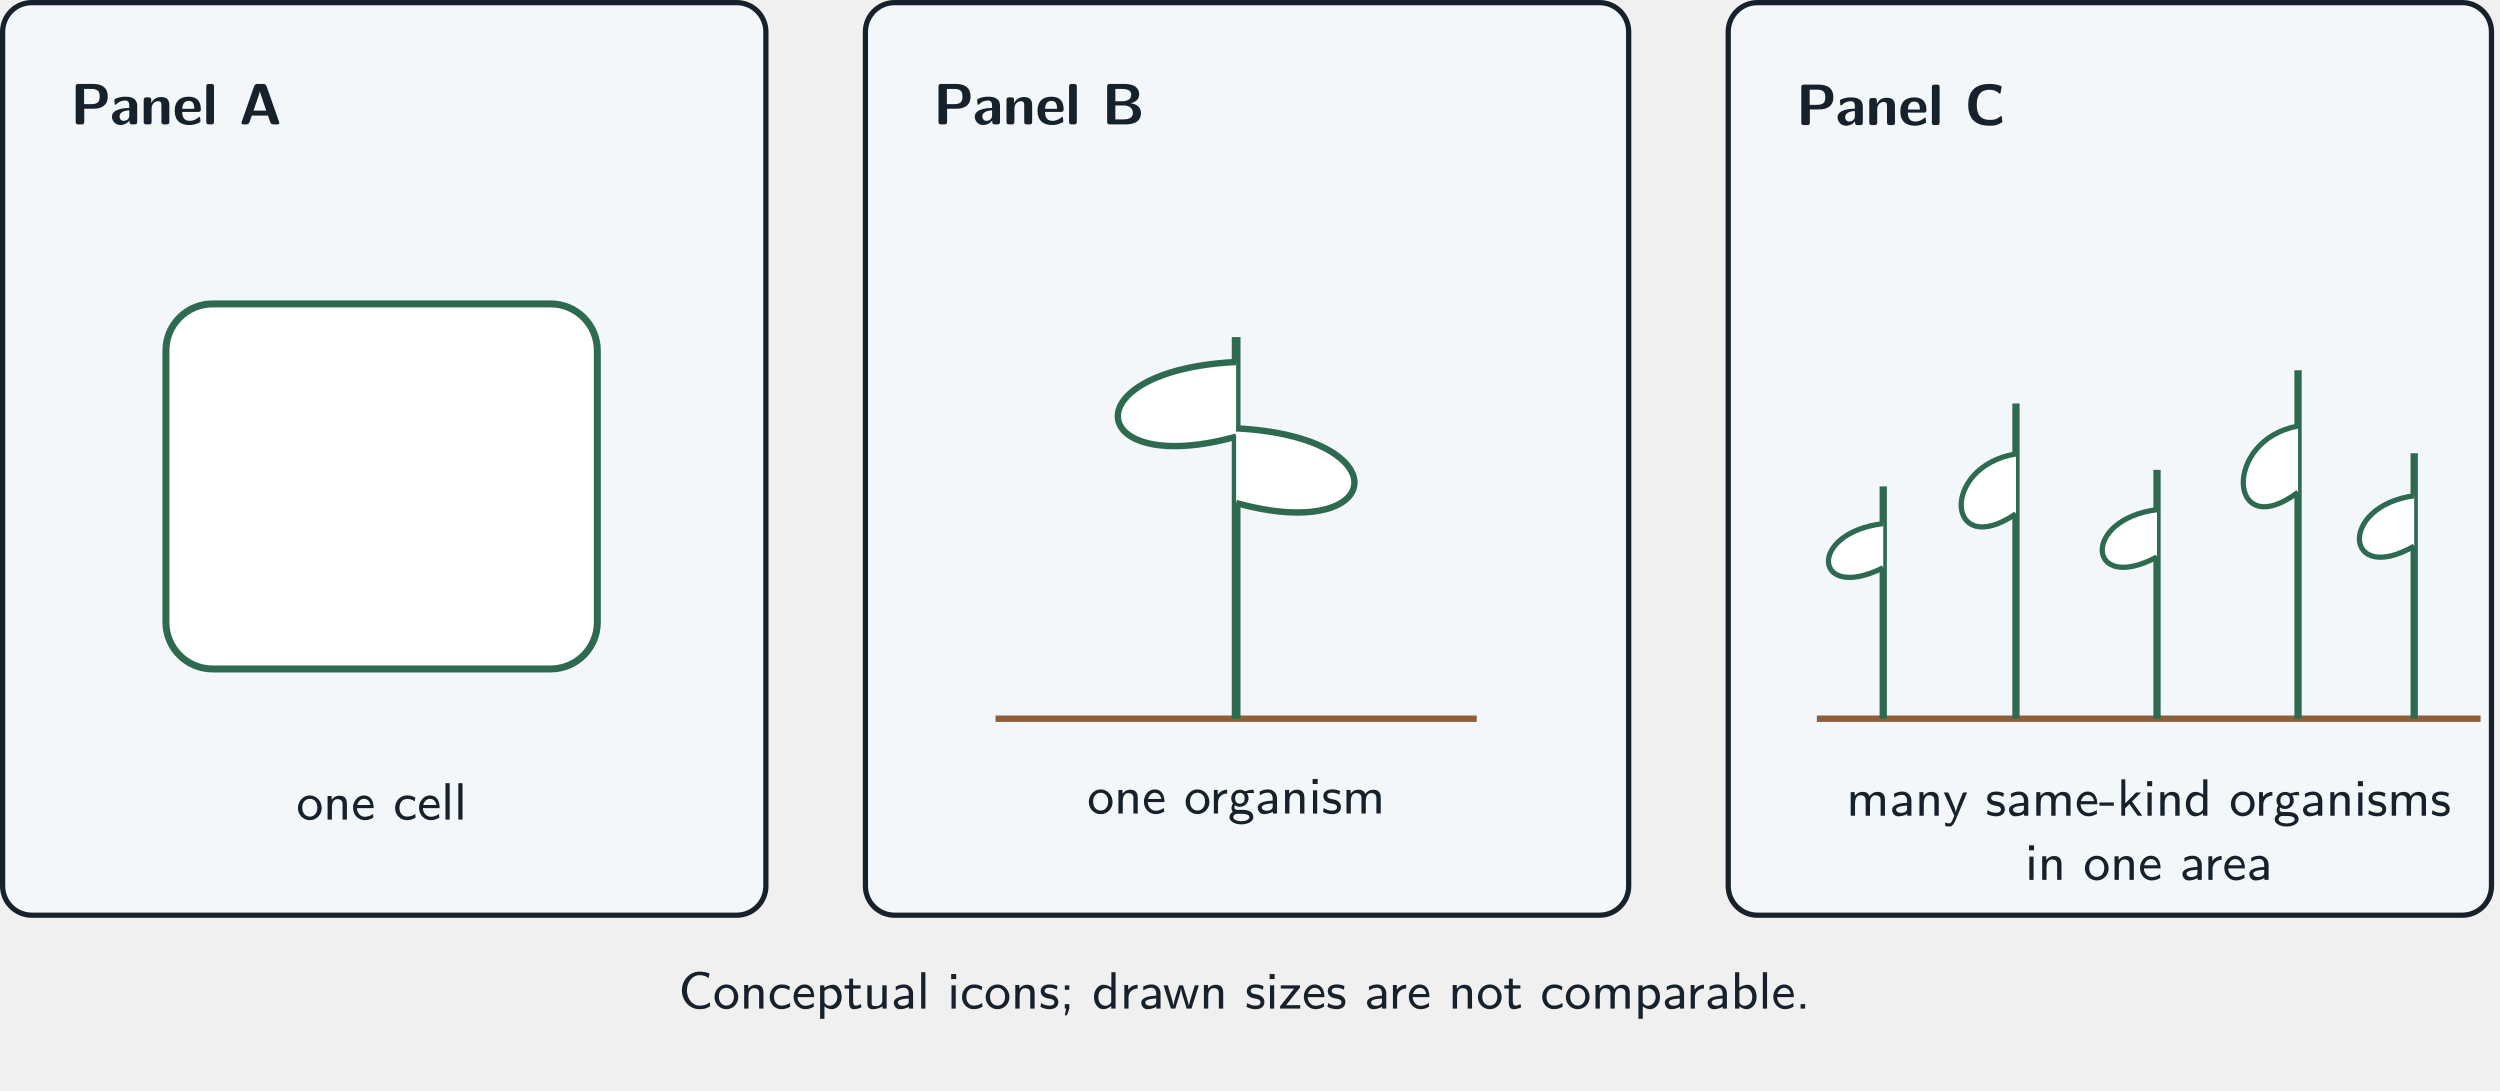
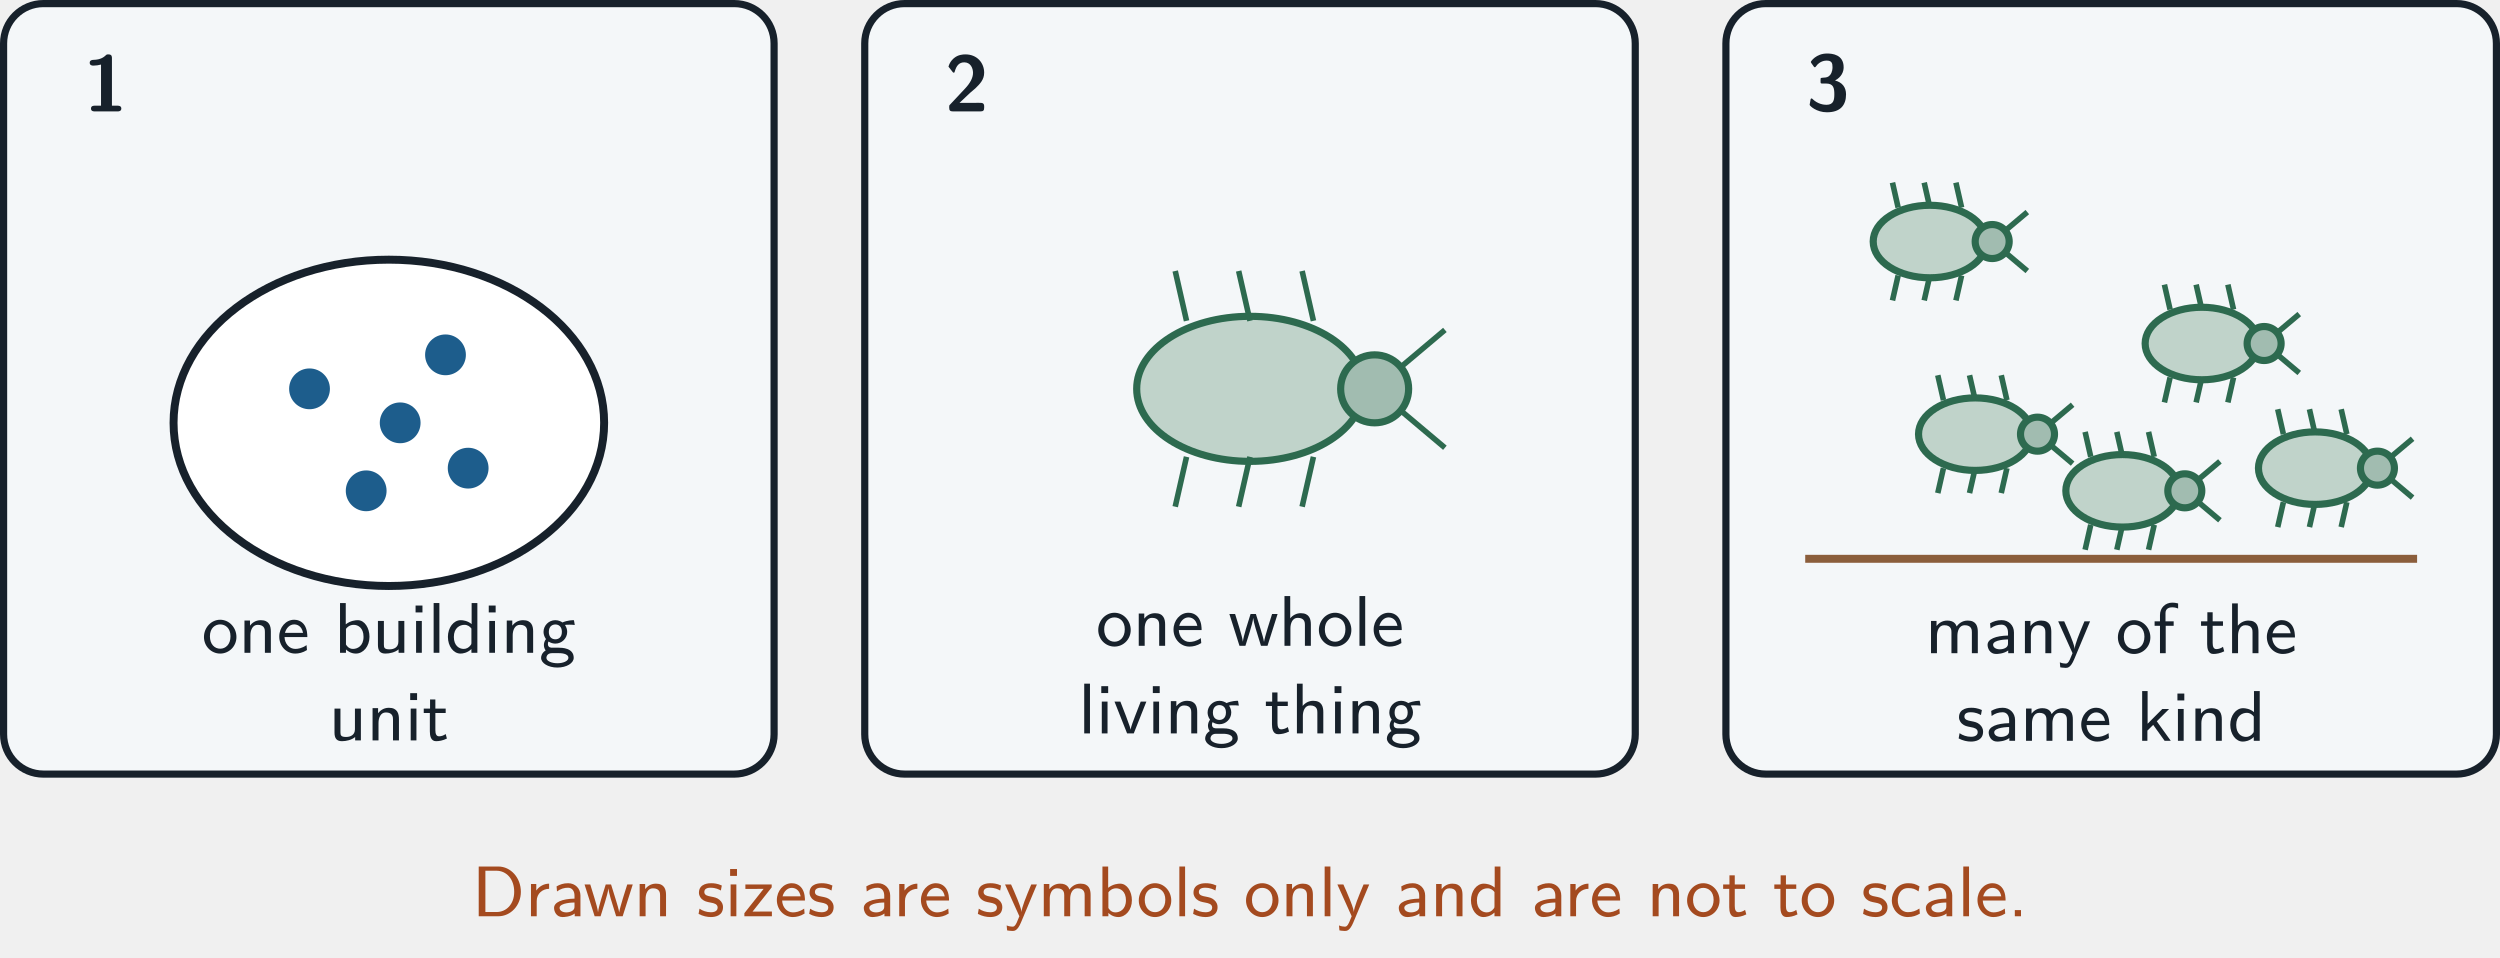
- <svg xmlns="http://www.w3.org/2000/svg" xmlns:xlink="http://www.w3.org/1999/xlink" role="img" aria-labelledby="title desc" version="1.1" width="427.1pt" height="186.285pt" viewBox="-66.022 -66.022 427.1 186.285">
+ <svg xmlns="http://www.w3.org/2000/svg" xmlns:xlink="http://www.w3.org/1999/xlink" role="img" aria-labelledby="title desc" version="1.1" width="312.708pt" height="119.768pt" viewBox="-68.015 -68.015 312.708 119.768">
  <defs>
    <path id="g0-105" d="M3.067-.233L2.914-.798C2.681-.619 2.367-.511 2.089-.511C1.739-.511 1.623-.825 1.623-1.291V-3.425H2.914V-3.981H1.623V-5.12H.959V-3.981H.17V-3.425H.933V-1.13C.933-.601 1.049 .099 1.704 .099C2.098 .099 2.564 .018 3.067-.233Z" />
    <path id="g0-109" d="M4.026 0V-3.981H3.282V-1.39C3.282-.672 2.717-.43 2.179-.43C1.533-.43 1.47-.637 1.47-1.022V-3.981H.726V-.977C.726-.215 1.031 .099 1.668 .099C2.188 .099 2.887-.054 3.309-.43V0H4.026Z" />
+     <path id="g0-112" d="M4.116-3.981H3.407C3.022-2.995 3.013-2.986 2.699-2.161C2.52-1.695 2.188-.825 2.143-.493H2.125C2.107-.646 2.08-.816 1.587-2.107L.861-3.981H.126L1.704 0H2.537L4.116-3.981Z" />
    <path id="g0-114" d="M6.16-3.981H5.469C5.263-3.335 4.528-1.04 4.465-.502H4.456C4.402-.879 4.214-1.488 4.062-1.991L3.443-3.981H2.78C2.493-3.102 1.856-1.094 1.82-.529H1.811C1.784-.861 1.551-1.677 1.381-2.233L.843-3.981H.126L1.39 0H2.134L2.672-1.731C2.86-2.367 3.075-3.084 3.102-3.47H3.111C3.129-3.3 3.21-2.95 3.228-2.86C3.327-2.466 3.327-2.448 3.398-2.215L4.08 0H4.896L6.16-3.981Z" />
    <path id="g0-118" d="M4.116-3.981H3.407C2.726-2.349 2.233-1.157 2.188-.529C2.161-.941 1.784-1.865 1.677-2.125C1.309-3.04 1.157-3.344 .879-3.981H.126L1.919 0L1.587 .798C1.354 1.3 1.184 1.3 1.058 1.3C.915 1.3 .601 1.264 .332 1.148L.386 1.766C.412 1.775 .744 1.838 1.049 1.838C1.291 1.838 1.677 1.838 2.125 .771L4.116-3.981Z" />
    <path id="g0-120" d="M3.703 0V-.592H2.358C2.251-.592 2.143-.583 2.035-.583H1.282L3.676-3.613V-3.981H.386V-3.416H1.65C1.757-3.416 1.865-3.425 1.973-3.425H2.663L.26-.386V0H3.703Z" />
    <path id="g0-28" d="M3.784 0V-2.591C3.784-3.479 3.129-4.133 2.242-4.133C1.659-4.133 1.228-3.981 .798-3.739L.852-3.102C1.3-3.434 1.739-3.569 2.233-3.569C2.735-3.569 3.04-3.165 3.04-2.582V-2.206C1.497-2.17 .484-1.766 .484-1.04C.484-.619 .762 .099 1.542 .099C1.722 .099 2.502 .081 3.067-.341V0H3.784ZM3.04-1.255C3.04-1.067 3.04-.843 2.717-.655C2.493-.52 2.197-.484 2.017-.484C1.56-.484 1.175-.699 1.175-1.058C1.175-1.695 2.923-1.722 3.04-1.722V-1.255Z" />
    <path id="g0-35" d="M4.429-2C4.429-3.084 3.838-4.08 2.959-4.08C2.717-4.08 2.071-4.035 1.462-3.56V-6.223H.744V0H1.488V-.421C1.605-.296 2.062 .099 2.726 .099C3.658 .099 4.429-.807 4.429-2ZM3.685-2C3.685-.843 2.914-.484 2.367-.484C1.793-.484 1.533-.959 1.488-1.04V-2.995C1.623-3.183 1.946-3.497 2.457-3.497C2.995-3.497 3.685-3.12 3.685-2Z" />
-     <path id="g0-42" d="M5.407-.403L5.353-1.067C5.084-.888 4.815-.717 4.51-.619C4.205-.529 3.891-.511 3.569-.511C2.986-.511 2.448-.816 2.071-1.273C1.65-1.793 1.453-2.448 1.453-3.111C1.453-3.784 1.65-4.438 2.071-4.949C2.448-5.407 2.986-5.712 3.569-5.712C3.856-5.712 4.133-5.685 4.402-5.604C4.68-5.523 4.932-5.38 5.165-5.218L5.308-6.007C5.03-6.115 4.743-6.205 4.447-6.25C4.16-6.303 3.865-6.321 3.569-6.321C2.771-6.321 2.008-5.972 1.462-5.38C.897-4.77 .592-3.954 .592-3.111C.592-2.277 .897-1.462 1.462-.843C2.008-.251 2.771 .099 3.569 .099C3.891 .099 4.214 .081 4.528 0S5.129-.242 5.407-.403Z" />
    <path id="g0-43" d="M3.829-.332L3.775-.968C3.344-.672 2.869-.511 2.331-.511C1.569-.511 1.067-1.148 1.067-2C1.067-2.69 1.408-3.524 2.367-3.524C2.932-3.524 3.219-3.416 3.667-3.111L3.784-3.739C3.282-4.026 3.004-4.133 2.358-4.133C1.085-4.133 .323-3.058 .323-1.991C.323-.879 1.157 .099 2.322 .099C2.95 .099 3.425-.09 3.829-.332Z" />
+     <path id="g0-46" d="M6.142-3.058C6.142-4.815 4.878-6.223 3.318-6.223H.87V0H3.318C4.878 0 6.142-1.363 6.142-3.058ZM5.308-3.058C5.308-1.488 4.313-.529 3.093-.529H1.704V-5.694H3.084C4.322-5.694 5.308-4.68 5.308-3.058Z" />
    <path id="g0-47" d="M4.008 0V-6.223H3.291V-3.587C2.789-4.008 2.215-4.08 1.928-4.08C1.022-4.08 .323-3.138 .323-1.991C.323-.834 1.013 .099 1.892 .099C2.161 .099 2.726 .036 3.264-.466V0H4.008ZM3.264-1.264C3.264-1.094 3.264-1.076 3.165-.95C2.923-.628 2.618-.484 2.295-.484C1.713-.484 1.067-.906 1.067-1.982C1.067-3.129 1.829-3.497 2.394-3.497C2.806-3.497 3.093-3.264 3.264-3.031V-1.264Z" />
    <path id="g0-50" d="M3.829-1.964C3.829-2.242 3.82-2.923 3.47-3.461C3.093-4.026 2.52-4.133 2.179-4.133C1.139-4.133 .314-3.174 .314-2.026C.314-.843 1.193 .099 2.313 .099C2.744 .099 3.264-.009 3.784-.341L3.73-.959C3.165-.556 2.636-.484 2.322-.484C1.578-.484 1.004-1.139 .977-1.964H3.829ZM3.291-2.493H1.031C1.175-3.067 1.614-3.551 2.179-3.551C2.511-3.551 3.12-3.398 3.291-2.493Z" />
+     <path id="g0-55" d="M3.192-5.586V-6.223C3.084-6.25 2.798-6.321 2.457-6.321C1.587-6.321 .924-5.667 .924-4.77V-3.981H.251V-3.425H.924V0H1.641V-3.425H2.636V-3.981H1.614V-5.021C1.614-5.667 2.197-5.738 2.448-5.738C2.529-5.738 2.824-5.738 3.192-5.586Z" />
    <path id="g0-59" d="M4.474-3.479L4.367-4.08C4.196-4.08 3.596-4.08 2.932-3.793C2.798-3.891 2.466-4.08 2.044-4.08C1.219-4.08 .565-3.407 .565-2.618C.565-2.394 .619-2.062 .87-1.713C.699-1.488 .61-1.219 .61-.968S.699-.466 .834-.296C.368 0 .26 .386 .26 .637C.26 1.291 1.139 1.847 2.295 1.847S4.34 1.3 4.34 .628C4.34-.619 2.851-.637 2.457-.637H1.632C1.515-.637 1.112-.637 1.112-1.103C1.112-1.282 1.148-1.336 1.193-1.408C1.435-1.246 1.739-1.148 2.044-1.148C2.869-1.148 3.524-1.82 3.524-2.609C3.524-2.914 3.434-3.165 3.291-3.407C3.255-3.452 3.255-3.47 3.255-3.47C3.255-3.515 3.694-3.515 3.811-3.515C3.882-3.515 4.214-3.515 4.474-3.479ZM2.86-2.618C2.86-1.892 2.403-1.686 2.044-1.686C1.632-1.686 1.228-1.946 1.228-2.609C1.228-3.335 1.686-3.542 2.044-3.542C2.457-3.542 2.86-3.282 2.86-2.618ZM3.676 .637C3.676 1.031 3.022 1.309 2.304 1.309C1.605 1.309 .924 1.049 .924 .628C.924 .628 .924 .045 1.614 .045H2.457C2.645 .045 3.676 .045 3.676 .637Z" />
-     <path id="g0-64" d="M2.555-1.713V-2.268H.099V-1.713H2.555Z" />
+     <path id="g0-63" d="M4.026 0V-2.663C4.026-3.327 3.847-4.08 2.762-4.08C2.251-4.08 1.766-3.838 1.444-3.434V-6.223H.726V0H1.47V-2.188C1.47-2.78 1.704-3.497 2.385-3.497C3.282-3.497 3.282-2.86 3.282-2.6V0H4.026Z" />
    <path id="g0-66" d="M1.453 0V-3.981H.735V0H1.453ZM1.533-5.048V-5.909H.672V-5.048H1.533Z" />
    <path id="g0-70" d="M4.34 0L2.591-2.439L4.133-3.981H3.282L1.444-2.134V-6.223H.762V0H1.417V-1.273L2.143-1.991L3.569 0H4.34Z" />
    <path id="g0-72" d="M1.453 0V-6.223H.735V0H1.453Z" />
    <path id="g0-75" d="M6.581 0V-2.663C6.581-3.327 6.402-4.08 5.317-4.08C4.564-4.08 4.142-3.622 3.927-3.344C3.865-3.524 3.676-4.08 2.762-4.08C2.053-4.08 1.623-3.667 1.417-3.398V-4.035H.726V0H1.47V-2.188C1.47-2.78 1.704-3.497 2.385-3.497C3.282-3.497 3.282-2.86 3.282-2.6V0H4.026V-2.188C4.026-2.78 4.259-3.497 4.94-3.497C5.837-3.497 5.837-2.86 5.837-2.6V0H6.581Z" />
    <path id="g0-77" d="M4.026 0V-2.663C4.026-3.327 3.847-4.08 2.762-4.08C2.053-4.08 1.623-3.667 1.417-3.398V-4.035H.726V0H1.47V-2.188C1.47-2.78 1.704-3.497 2.385-3.497C3.282-3.497 3.282-2.86 3.282-2.6V0H4.026Z" />
    <path id="g0-81" d="M4.331-1.973C4.331-3.147 3.434-4.133 2.295-4.133C1.184-4.133 .269-3.165 .269-1.973C.269-.789 1.21 .099 2.295 .099C3.407 .099 4.331-.807 4.331-1.973ZM3.587-2.062C3.587-1.022 2.959-.511 2.304-.511C1.614-.511 1.013-1.049 1.013-2.062C1.013-3.111 1.686-3.551 2.295-3.551C2.941-3.551 3.587-3.093 3.587-2.062Z" />
-     <path id="g0-84" d="M4.429-2C4.429-3.075 3.865-4.08 2.995-4.08C2.744-4.08 2.08-4.035 1.462-3.551V-3.981H.744V1.739H1.488V-.412C1.82-.099 2.268 .099 2.735 .099C3.64 .099 4.429-.789 4.429-2ZM3.685-1.991C3.685-1.13 3.058-.484 2.358-.484C2.071-.484 1.748-.601 1.488-1.04V-2.977C1.605-3.138 1.937-3.47 2.448-3.47C3.12-3.47 3.685-2.833 3.685-1.991Z" />
    <path id="g0-88" d="M1.659 0V-.771H.888V0H1.659Z" />
    <path id="g0-96" d="M3.013-3.434V-4.08C2.367-4.071 1.775-3.748 1.408-3.219V-4.035H.744V0H1.462V-1.91C1.462-2.851 2.197-3.425 3.013-3.434Z" />
    <path id="g0-98" d="M3.318-1.157C3.318-1.47 3.192-1.784 2.878-2.053C2.573-2.313 2.304-2.367 1.748-2.475C1.426-2.537 .977-2.618 .977-3.04C.977-3.569 1.614-3.569 1.748-3.569C2.403-3.569 2.789-3.362 3.049-3.219L3.165-3.847C2.609-4.098 2.197-4.133 1.829-4.133C1.623-4.133 .305-4.133 .305-2.95C.305-2.52 .565-2.251 .664-2.152C1.004-1.856 1.237-1.811 1.847-1.695C2.134-1.641 2.645-1.542 2.645-1.085C2.645-.502 1.919-.502 1.802-.502C1.273-.502 .762-.681 .377-.95L.26-.296C.798-.009 1.345 .099 1.802 .099C2.385 .099 3.318-.09 3.318-1.157Z" />
-     <path id="g0-99" d="M1.659-3.21V-3.981H.888V-3.21H1.659ZM1.659-.009V-.771H.888V0H1.121L.879 1.139H1.264L1.659-.009Z" />
-     <path id="g1-27" d="M6.874-.269C6.874-.319 6.874-.339 6.824-.468L4.722-6.486C4.573-6.914 4.284-6.914 4.085-6.914H3.208C3.009-6.914 2.72-6.914 2.57-6.486L.468-.468C.418-.339 .418-.319 .418-.269C.418 0 .667 0 .807 0H1.166C1.345 0 1.654 0 1.793-.399L2.182-1.504H4.941L5.28-.548C5.4-.199 5.469 0 5.948 0H6.486C6.625 0 6.874 0 6.874-.269ZM4.643-2.361H2.481L3.198-4.473C3.347-4.912 3.477-5.29 3.557-5.649H3.567C3.616-5.41 3.616-5.39 3.696-5.161L4.643-2.361Z" />
-     <path id="g1-28" d="M4.722-.478V-3.148C4.722-4.722 3.208-4.732 2.71-4.732C2.242-4.732 1.743-4.692 1.076-4.413C.867-4.324 .817-4.294 .817-4.184C.817-4.115 .877-3.537 .887-3.457C.897-3.397 .946-3.347 1.016-3.347C1.066-3.347 1.096-3.377 1.126-3.407C1.554-3.856 2.052-4.075 2.67-4.075C3.208-4.075 3.367-3.746 3.367-3.158V-2.809C3.019-2.809 .408-2.79 .408-1.325C.408-.628 .966 .11 1.843 .11C2.182 .11 2.929 .01 3.397-.677V-.478C3.397-.159 3.467 0 3.875 0H4.244C4.623 0 4.722-.13 4.722-.478ZM3.367-1.534C3.367-.608 2.421-.608 2.391-.608C1.973-.608 1.704-.966 1.704-1.345C1.704-2.321 3.088-2.391 3.367-2.401V-1.534Z" />
-     <path id="g1-34" d="M6.685-1.933C6.685-3.337 5.3-3.557 4.932-3.616C5.848-3.826 6.376-4.344 6.376-5.121C6.376-6.914 4.254-6.914 3.836-6.914H1.385C1.026-6.914 .907-6.804 .907-6.436V-.478C.907-.12 1.016 0 1.385 0H4.115C4.852 0 6.685-.13 6.685-1.933ZM5.021-5.091C5.021-3.955 3.716-3.955 3.467-3.955H2.311V-6.057H3.477C3.866-6.057 5.021-6.027 5.021-5.091ZM5.3-1.953C5.3-.927 4.234-.857 3.756-.857H2.311V-3.238H3.567C3.915-3.238 5.3-3.238 5.3-1.953Z" />
-     <path id="g1-42" d="M6.436-.578L6.356-1.435C6.356-1.494 6.296-1.544 6.237-1.544C6.207-1.544 6.187-1.534 6.157-1.524C5.888-1.315 5.599-1.116 5.27-1.006S4.593-.887 4.254-.887C3.636-.887 3.019-1.056 2.62-1.514C2.172-2.042 2.072-2.76 2.072-3.457S2.172-4.872 2.62-5.4C3.019-5.868 3.636-6.037 4.254-6.037C4.553-6.037 4.862-5.998 5.151-5.888S5.689-5.609 5.918-5.4C5.938-5.38 5.968-5.37 5.998-5.37C6.067-5.37 6.117-5.42 6.127-5.469L6.316-6.535C6.316-6.615 6.276-6.655 6.237-6.675C5.918-6.795 5.589-6.894 5.26-6.954C4.922-7.014 4.583-7.034 4.254-7.034C3.258-7.034 2.232-6.824 1.524-6.137C.827-5.45 .608-4.443 .608-3.457C.608-2.481 .827-1.474 1.524-.787C2.232-.09 3.258 .11 4.254 .11C4.623 .11 5.001 .1 5.36 0S6.047-.269 6.376-.458C6.406-.478 6.436-.518 6.436-.578Z" />
-     <path id="g1-50" d="M4.772-2.59C4.772-3.875 4.174-4.732 2.69-4.732C1.096-4.732 .309-3.836 .309-2.321C.309-.687 1.255 .11 2.819 .11C3.198 .11 3.766 .06 4.423-.269C4.643-.379 4.712-.408 4.712-.528C4.712-.598 4.682-.887 4.672-.966C4.633-1.275 4.623-1.285 4.533-1.285C4.493-1.285 4.473-1.285 4.364-1.186C3.776-.677 3.178-.608 2.859-.608C1.733-.608 1.614-1.494 1.584-2.132H4.294C4.523-2.132 4.772-2.142 4.772-2.59ZM3.666-2.66H1.594C1.624-3.268 1.823-4.015 2.69-4.015C3.487-4.015 3.636-3.437 3.666-2.66Z" />
-     <path id="g1-72" d="M1.933-.478V-6.436C1.933-6.755 1.863-6.914 1.455-6.914H1.086C.727-6.914 .608-6.804 .608-6.436V-.478C.608-.12 .717 0 1.086 0H1.455C1.833 0 1.933-.13 1.933-.478Z" />
-     <path id="g1-77" d="M4.981-.478V-3.238C4.981-4.264 4.543-4.672 3.527-4.672C2.481-4.672 2.032-3.915 1.903-3.646H1.893V-4.144C1.893-4.463 1.823-4.623 1.415-4.623H1.076C.717-4.623 .598-4.513 .598-4.144V-.478C.598-.12 .707 0 1.076 0H1.474C1.853 0 1.953-.13 1.953-.478V-2.68C1.953-3.547 2.531-3.955 3.049-3.955C3.527-3.955 3.626-3.726 3.626-3.218V-.478C3.626-.159 3.696 0 4.105 0H4.503C4.882 0 4.981-.13 4.981-.478Z" />
-     <path id="g1-83" d="M6.386-4.762C6.386-6.267 5.41-6.914 3.875-6.914H1.385C1.026-6.914 .907-6.804 .907-6.436V-.478C.907-.12 1.016 0 1.385 0H1.893C2.271 0 2.371-.13 2.371-.478V-2.67H3.885C5.45-2.67 6.386-3.328 6.386-4.762ZM5.001-4.762C5.001-4.095 4.892-3.457 3.557-3.457H2.341V-6.057H3.567C4.872-6.057 5.001-5.46 5.001-4.762Z" />
+     <path id="g1-106" d="M5.011-2.022C5.011-2.919 4.533-3.527 3.636-3.756C4.443-4.194 4.712-4.842 4.712-5.41C4.712-7.004 3.288-7.133 2.64-7.133C1.275-7.133 .608-6.157 .608-6.077C.608-6.017 .677-5.928 .677-5.928L.956-5.529C1.036-5.41 1.106-5.41 1.106-5.41C1.176-5.41 1.196-5.45 1.245-5.519C1.753-6.247 2.461-6.247 2.59-6.247C3.228-6.247 3.318-5.918 3.318-5.43C3.318-5.29 3.318-4.812 3.009-4.433C2.77-4.154 2.521-4.134 2.222-4.115C2.112-4.105 1.923-4.095 1.893-4.075C1.823-4.045 1.823-3.985 1.823-3.826V-3.646C1.823-3.387 1.833-3.377 2.092-3.377H2.531C3.437-3.377 3.547-2.809 3.547-2.042C3.547-1.375 3.477-.717 2.57-.717C2.252-.717 1.514-.787 .847-1.415C.757-1.504 .747-1.514 .707-1.514C.608-1.514 .588-1.425 .578-1.405C.578-1.405 .458-.767 .458-.717C.458-.588 1.315 .219 2.62 .219C4.334 .219 5.011-.697 5.011-2.022Z" />
+     <path id="g1-107" d="M4.922-.478V-.598C4.922-.757 4.922-.946 4.712-1.036C4.643-1.076 4.324-1.076 4.125-1.076L3.447-1.066H1.833L3.148-2.311C3.298-2.441 3.676-2.75 3.826-2.889C4.374-3.427 4.922-3.955 4.922-4.842C4.922-6.057 4.045-7.133 2.58-7.133C2.232-7.133 1.664-7.083 1.186-6.695C1.096-6.625 .638-6.267 .458-5.599L.956-4.961C1.016-4.882 1.046-4.842 1.116-4.842C1.205-4.842 1.225-4.912 1.255-5.031C1.455-5.719 1.793-6.137 2.431-6.137C3.208-6.137 3.527-5.43 3.527-4.822C3.527-4.184 3.148-3.517 2.55-2.879L.648-.847C.548-.747 .548-.727 .548-.558V-.478C.548-.12 .658 0 1.026 0H4.443C4.822 0 4.922-.13 4.922-.478Z" />
+     <path id="g1-82" d="M4.712-.359C4.712-.717 4.344-.717 4.234-.717H3.537V-6.655C3.537-6.844 3.537-7.133 3.098-7.133C2.899-7.133 2.859-7.113 2.74-6.994C2.56-6.834 2.182-6.466 1.196-6.446C1.016-6.446 .757-6.376 .757-6.087C.757-5.729 1.106-5.729 1.235-5.729C1.534-5.729 1.883-5.778 2.172-5.858V-.717H1.395C1.265-.717 .917-.717 .917-.359S1.265 0 1.395 0H4.234C4.344 0 4.712 0 4.712-.359Z" />
  </defs>
  <g id="page1">
-     <g stroke-miterlimit="10" transform="matrix(.996264 0 0 -.996264 -66.02242 109.2047)" fill="#000" stroke="#000" stroke-width="0.4">
+     <g stroke-miterlimit="10" transform="matrix(.996264 0 0 -.996264 -67.56663 28.8111)" fill="#000" stroke="#000" stroke-width="0.4">
      <g stroke="#17212b" stroke-width="0.9" fill="#f4f7f9">
-         <path d="M126.333 175.434H5.45C2.689 175.434 .45 173.196 .45 170.434V23.944C.45 21.183 2.689 18.944 5.45 18.944H126.333C129.094 18.944 131.333 21.183 131.333 23.944V170.434C131.333 173.196 129.094 175.434 126.333 175.434ZM.45 18.944" />
-       </g>
-       <g transform="matrix(1.00375 0 0 -1.00375 78.33888 264.1672)" stroke="none" fill="#17212b">
-         <use x="-66.022" y="109.205" xlink:href="#g1-83" />
-         <use x="-59.328" y="109.205" xlink:href="#g1-28" />
-         <use x="-54.097" y="109.205" xlink:href="#g1-77" />
-         <use x="-48.508" y="109.205" xlink:href="#g1-50" />
-         <use x="-43.417" y="109.205" xlink:href="#g1-72" />
-         <use x="-37.21" y="109.205" xlink:href="#g1-27" />
+         <path d="M0 5V91.739C0 94.501 2.239 96.739 5 96.739H91.739C94.501 96.739 96.739 94.501 96.739 91.739V5C96.739 2.239 94.501 0 91.739 0H5C2.239 0 0 2.239 0 5ZM96.739 96.739" />
+       </g>
+       <g transform="matrix(1.00375 0 0 -1.00375 77.87364 112.1201)" stroke="none" fill="#17212b">
+         <use x="-67.567" y="28.811" xlink:href="#g1-82" />
+       </g>
+       <g fill="#fff" stroke="#17212b" stroke-width="1.0">
+         <path d="M75.4 44.102C75.4 55.416 63.298 64.588 48.37 64.588S21.34 55.416 21.34 44.102C21.34 32.788 33.441 23.616 48.37 23.616S75.4 32.788 75.4 44.102ZM48.37 44.102" />
+       </g>
+       <g fill="#1d5d8c" stroke="#1d5d8c">
+         <path d="M40.972 48.37C40.972 49.784 39.826 50.93 38.411 50.93C36.997 50.93 35.851 49.784 35.851 48.37C35.851 46.955 36.997 45.809 38.411 45.809C39.826 45.809 40.972 46.955 40.972 48.37ZM38.411 48.37" stroke="none" />
+       </g>
+       <g fill="#1d5d8c" stroke="#1d5d8c">
+         <path d="M58.043 52.638C58.043 54.052 56.897 55.198 55.483 55.198C54.069 55.198 52.922 54.052 52.922 52.638C52.922 51.224 54.069 50.077 55.483 50.077C56.897 50.077 58.043 51.224 58.043 52.638ZM55.483 52.638" stroke="none" />
+       </g>
+       <g fill="#1d5d8c" stroke="#1d5d8c">
+         <path d="M48.085 35.566C48.085 36.98 46.939 38.127 45.525 38.127C44.11 38.127 42.964 36.98 42.964 35.566C42.964 34.152 44.11 33.005 45.525 33.005C46.939 33.005 48.085 34.152 48.085 35.566ZM45.525 35.566" stroke="none" />
+       </g>
+       <g fill="#1d5d8c" stroke="#1d5d8c">
+         <path d="M60.889 38.411C60.889 39.826 59.742 40.972 58.328 40.972C56.914 40.972 55.768 39.826 55.768 38.411C55.768 36.997 56.914 35.851 58.328 35.851C59.742 35.851 60.889 36.997 60.889 38.411ZM58.328 38.411" stroke="none" />
+       </g>
+       <g fill="#1d5d8c" stroke="#1d5d8c">
+         <path d="M52.353 44.102C52.353 45.516 51.207 46.662 49.792 46.662C48.378 46.662 47.232 45.516 47.232 44.102C47.232 42.688 48.378 41.541 49.792 41.541C51.207 41.541 52.353 42.688 52.353 44.102ZM49.792 44.102" stroke="none" />
+       </g>
+       <g transform="matrix(1.00375 0 0 -1.00375 92.70854 33.14927)" stroke="none" fill="#17212b">
+         <use x="-67.567" y="17.852" xlink:href="#g0-81" />
+         <use x="-62.958" y="17.852" xlink:href="#g0-77" />
+         <use x="-58.197" y="17.852" xlink:href="#g0-50" />
+         <use x="-51.024" y="17.852" xlink:href="#g0-35" />
+         <use x="-46.263" y="17.852" xlink:href="#g0-109" />
+         <use x="-41.501" y="17.852" xlink:href="#g0-66" />
+         <use x="-39.305" y="17.852" xlink:href="#g0-72" />
+         <use x="-37.108" y="17.852" xlink:href="#g0-47" />
+         <use x="-32.347" y="17.852" xlink:href="#g0-66" />
+         <use x="-30.15" y="17.852" xlink:href="#g0-77" />
+         <use x="-25.389" y="17.852" xlink:href="#g0-59" />
+         <use x="-51.696" y="28.811" xlink:href="#g0-109" />
+         <use x="-46.935" y="28.811" xlink:href="#g0-77" />
+         <use x="-42.174" y="28.811" xlink:href="#g0-66" />
+         <use x="-39.977" y="28.811" xlink:href="#g0-105" />
      </g>
      <g stroke="#17212b" stroke-width="0.9" fill="#f4f7f9">
-         <path d="M274.287 175.434H153.404C150.643 175.434 148.404 173.196 148.404 170.434V23.944C148.404 21.183 150.643 18.944 153.404 18.944H274.287C277.048 18.944 279.287 21.183 279.287 23.944V170.434C279.287 173.196 277.048 175.434 274.287 175.434ZM148.404 18.944" />
-       </g>
-       <g transform="matrix(1.00375 0 0 -1.00375 226.2931 264.1672)" stroke="none" fill="#17212b">
-         <use x="-66.022" y="109.205" xlink:href="#g1-83" />
-         <use x="-59.328" y="109.205" xlink:href="#g1-28" />
-         <use x="-54.097" y="109.205" xlink:href="#g1-77" />
-         <use x="-48.508" y="109.205" xlink:href="#g1-50" />
-         <use x="-43.417" y="109.205" xlink:href="#g1-72" />
-         <use x="-37.21" y="109.205" xlink:href="#g1-34" />
+         <path d="M108.121 5V91.739C108.121 94.501 110.359 96.739 113.121 96.739H199.86C202.621 96.739 204.86 94.501 204.86 91.739V5C204.86 2.239 202.621 0 199.86 0H113.121C110.359 0 108.121 2.239 108.121 5ZM204.86 96.739" />
+       </g>
+       <g transform="matrix(1.00375 0 0 -1.00375 185.9942 112.1201)" stroke="none" fill="#17212b">
+         <use x="-67.567" y="28.811" xlink:href="#g1-107" />
+       </g>
+       <g stroke="#2d6a4f">
+         <g stroke-width="0.9" fill="#c0d3ca">
+           <path d="M170.716 48.37C170.716 53.398 164.347 57.475 156.49 57.475S142.264 53.398 142.264 48.37C142.264 43.341 148.633 39.264 156.49 39.264S170.716 43.341 170.716 48.37ZM156.49 48.37" />
+         </g>
+         <g stroke-width="0.9" fill="#a1bcb0">
+           <path d="M176.407 48.37C176.407 50.727 174.496 52.637 172.139 52.637C169.782 52.637 167.871 50.727 167.871 48.37S169.782 44.102 172.139 44.102C174.496 44.102 176.407 46.013 176.407 48.37ZM172.139 48.37" />
+         </g>
+         <g stroke-width="0.7">
+           <path d="M175.553 51.215L180.959 55.767" fill="none" />
+         </g>
+         <g stroke-width="0.7">
+           <path d="M175.553 45.524L180.959 40.972" fill="none" />
+         </g>
+         <g stroke-width="0.7">
+           <path d="M148.523 56.905L147.101 63.165" fill="none" />
+         </g>
+         <g stroke-width="0.7">
+           <path d="M148.523 39.834L147.101 33.574" fill="none" />
+         </g>
+         <g stroke-width="0.7">
+           <path d="M156.49 56.905L155.067 63.165" fill="none" />
+         </g>
+         <g stroke-width="0.7">
+           <path d="M156.49 39.834L155.067 33.574" fill="none" />
+         </g>
+         <g stroke-width="0.7">
+           <path d="M164.457 56.905L163.034 63.165" fill="none" />
+         </g>
+         <g stroke-width="0.7">
+           <path d="M164.457 39.834L163.034 33.574" fill="none" />
+         </g>
+       </g>
+       <g transform="matrix(1.00375 0 0 -1.00375 202.7596 34.02678)" stroke="none" fill="#17212b">
+         <use x="-65.347" y="17.852" xlink:href="#g0-81" />
+         <use x="-60.739" y="17.852" xlink:href="#g0-77" />
+         <use x="-55.978" y="17.852" xlink:href="#g0-50" />
+         <use x="-48.804" y="17.852" xlink:href="#g0-114" />
+         <use x="-42.51" y="17.852" xlink:href="#g0-63" />
+         <use x="-37.749" y="17.852" xlink:href="#g0-81" />
+         <use x="-33.14" y="17.852" xlink:href="#g0-72" />
+         <use x="-30.943" y="17.852" xlink:href="#g0-50" />
+         <use x="-67.567" y="28.811" xlink:href="#g0-72" />
+         <use x="-65.37" y="28.811" xlink:href="#g0-66" />
+         <use x="-63.173" y="28.811" xlink:href="#g0-112" />
+         <use x="-58.923" y="28.811" xlink:href="#g0-66" />
+         <use x="-56.726" y="28.811" xlink:href="#g0-77" />
+         <use x="-51.965" y="28.811" xlink:href="#g0-59" />
+         <use x="-44.281" y="28.811" xlink:href="#g0-105" />
+         <use x="-40.954" y="28.811" xlink:href="#g0-63" />
+         <use x="-36.193" y="28.811" xlink:href="#g0-66" />
+         <use x="-33.997" y="28.811" xlink:href="#g0-77" />
+         <use x="-29.235" y="28.811" xlink:href="#g0-59" />
      </g>
      <g stroke="#17212b" stroke-width="0.9" fill="#f4f7f9">
-         <path d="M422.241 175.434H301.358C298.597 175.434 296.358 173.196 296.358 170.434V23.944C296.358 21.183 298.597 18.944 301.358 18.944H422.241C425.002 18.944 427.241 21.183 427.241 23.944V170.434C427.241 173.196 425.002 175.434 422.241 175.434ZM296.358 18.944" />
-       </g>
-       <g transform="matrix(1.00375 0 0 -1.00375 374.2472 264.0472)" stroke="none" fill="#17212b">
-         <use x="-66.022" y="109.205" xlink:href="#g1-83" />
-         <use x="-59.328" y="109.205" xlink:href="#g1-28" />
-         <use x="-54.097" y="109.205" xlink:href="#g1-77" />
-         <use x="-48.508" y="109.205" xlink:href="#g1-50" />
-         <use x="-43.417" y="109.205" xlink:href="#g1-72" />
-         <use x="-37.21" y="109.205" xlink:href="#g1-42" />
-       </g>
-       <g stroke="#2d6a4f" stroke-width="1.2" fill="#fff">
-         <path d="M28.453 69.173V115.77C28.453 120.188 32.034 123.77 36.453 123.77H94.43C98.848 123.77 102.43 120.188 102.43 115.77V69.173C102.43 64.755 98.848 61.173 94.43 61.173H36.453C32.034 61.173 28.453 64.755 28.453 69.173ZM102.43 123.77" />
-       </g>
-       <g transform="matrix(1.00375 0 0 -1.00375 117.0909 144.9521)" stroke="none" fill="#17212b">
-         <use x="-66.022" y="109.205" xlink:href="#g0-81" />
-         <use x="-61.414" y="109.205" xlink:href="#g0-77" />
-         <use x="-56.653" y="109.205" xlink:href="#g0-50" />
-         <use x="-49.479" y="109.205" xlink:href="#g0-43" />
-         <use x="-45.382" y="109.205" xlink:href="#g0-50" />
-         <use x="-41.284" y="109.205" xlink:href="#g0-72" />
-         <use x="-39.087" y="109.205" xlink:href="#g0-72" />
-       </g>
-       <g stroke="#8b5e3c" stroke-width="1.1">
-         <path d="M170.716 52.638H253.229" fill="none" />
-       </g>
-       <g stroke="#2d6a4f" stroke-width="1.5">
-         <path d="M211.973 52.638V118.079" fill="none" />
-       </g>
-       <g stroke="#2d6a4f" stroke-width="1.1" fill="#fff">
-         <path d="M211.973 101.007C186.366 93.894 183.52 112.388 211.973 113.811" />
-       </g>
-       <g stroke="#2d6a4f" stroke-width="1.1" fill="#fff">
-         <path d="M211.973 89.626C237.581 82.513 240.426 101.007 211.973 102.43" />
-       </g>
-       <g transform="matrix(1.00375 0 0 -1.00375 252.7053 145.9871)" stroke="none" fill="#17212b">
-         <use x="-66.022" y="109.205" xlink:href="#g0-81" />
-         <use x="-61.414" y="109.205" xlink:href="#g0-77" />
-         <use x="-56.653" y="109.205" xlink:href="#g0-50" />
-         <use x="-49.479" y="109.205" xlink:href="#g0-81" />
-         <use x="-45.131" y="109.205" xlink:href="#g0-96" />
-         <use x="-41.984" y="109.205" xlink:href="#g0-59" />
-         <use x="-37.375" y="109.205" xlink:href="#g0-28" />
-         <use x="-32.945" y="109.205" xlink:href="#g0-77" />
-         <use x="-28.184" y="109.205" xlink:href="#g0-66" />
-         <use x="-25.988" y="109.205" xlink:href="#g0-98" />
-         <use x="-22.455" y="109.205" xlink:href="#g0-75" />
-       </g>
-       <g stroke="#8b5e3c" stroke-width="1.1">
-         <path d="M311.557 52.638H425.368" fill="none" />
-       </g>
-       <g stroke="#2d6a4f" stroke-width="1.25">
-         <path d="M322.939 52.638V92.471" fill="none" />
-       </g>
-       <g stroke="#2d6a4f" stroke-width="0.9" fill="#fff">
-         <path d="M322.939 78.529C310.989 72.555 309.85 84.505 322.939 86.098" />
-       </g>
-       <g stroke="#2d6a4f" stroke-width="1.25">
-         <path d="M345.701 52.638V106.698" fill="none" />
-       </g>
-       <g stroke="#2d6a4f" stroke-width="0.9" fill="#fff">
-         <path d="M345.701 87.776C333.751 79.668 332.612 95.886 345.701 98.048" />
-       </g>
-       <g stroke="#2d6a4f" stroke-width="1.25">
-         <path d="M369.886 52.638V95.317" fill="none" />
-       </g>
-       <g stroke="#2d6a4f" stroke-width="0.9" fill="#fff">
-         <path d="M369.886 80.379C357.936 73.977 356.797 86.781 369.886 88.488" />
-       </g>
-       <g stroke="#2d6a4f" stroke-width="1.25">
-         <path d="M394.071 52.638V112.389" fill="none" />
-       </g>
-       <g stroke="#2d6a4f" stroke-width="0.9" fill="#fff">
-         <path d="M394.071 91.475C382.121 82.513 380.982 100.439 394.071 102.828" />
-       </g>
-       <g stroke="#2d6a4f" stroke-width="1.25">
-         <path d="M413.988 52.638V98.162" fill="none" />
-       </g>
-       <g stroke="#2d6a4f" stroke-width="0.9" fill="#fff">
-         <path d="M413.988 82.228C402.037 75.4 400.899 89.057 413.988 90.878" />
-       </g>
-       <g transform="matrix(1.00375 0 0 -1.00375 377.8274 145.6147)" stroke="none" fill="#17212b">
-         <use x="-60.97" y="109.205" xlink:href="#g0-75" />
-         <use x="-53.653" y="109.205" xlink:href="#g0-28" />
-         <use x="-49.224" y="109.205" xlink:href="#g0-77" />
-         <use x="-44.462" y="109.205" xlink:href="#g0-118" />
-         <use x="-37.224" y="109.205" xlink:href="#g0-98" />
-         <use x="-33.691" y="109.205" xlink:href="#g0-28" />
-         <use x="-29.262" y="109.205" xlink:href="#g0-75" />
-         <use x="-21.945" y="109.205" xlink:href="#g0-50" />
-         <use x="-17.848" y="109.205" xlink:href="#g0-64" />
-         <use x="-14.772" y="109.205" xlink:href="#g0-70" />
-         <use x="-10.271" y="109.205" xlink:href="#g0-66" />
-         <use x="-8.074" y="109.205" xlink:href="#g0-77" />
-         <use x="-3.313" y="109.205" xlink:href="#g0-47" />
-         <use x="4.437" y="109.205" xlink:href="#g0-81" />
-         <use x="8.785" y="109.205" xlink:href="#g0-96" />
-         <use x="11.932" y="109.205" xlink:href="#g0-59" />
-         <use x="16.541" y="109.205" xlink:href="#g0-28" />
-         <use x="20.971" y="109.205" xlink:href="#g0-77" />
-         <use x="25.732" y="109.205" xlink:href="#g0-66" />
-         <use x="27.928" y="109.205" xlink:href="#g0-98" />
-         <use x="31.461" y="109.205" xlink:href="#g0-75" />
-         <use x="38.778" y="109.205" xlink:href="#g0-98" />
-         <use x="-30.452" y="120.164" xlink:href="#g0-66" />
-         <use x="-28.256" y="120.164" xlink:href="#g0-77" />
-         <use x="-20.506" y="120.164" xlink:href="#g0-81" />
-         <use x="-15.897" y="120.164" xlink:href="#g0-77" />
-         <use x="-11.136" y="120.164" xlink:href="#g0-50" />
-         <use x="-4.05" y="120.164" xlink:href="#g0-28" />
-         <use x=".119" y="120.164" xlink:href="#g0-96" />
-         <use x="3.266" y="120.164" xlink:href="#g0-50" />
-         <use x="7.364" y="120.164" xlink:href="#g0-28" />
-       </g>
-       <g transform="matrix(1.00375 0 0 -1.00375 73.3831 112.5399)" stroke="none" fill="#17212b">
-         <use x="42.797" y="109.205" xlink:href="#g0-42" />
-         <use x="48.688" y="109.205" xlink:href="#g0-81" />
-         <use x="53.297" y="109.205" xlink:href="#g0-77" />
-         <use x="58.058" y="109.205" xlink:href="#g0-43" />
-         <use x="62.155" y="109.205" xlink:href="#g0-50" />
-         <use x="66.253" y="109.205" xlink:href="#g0-84" />
-         <use x="71.014" y="109.205" xlink:href="#g0-105" />
-         <use x="74.341" y="109.205" xlink:href="#g0-109" />
-         <use x="79.102" y="109.205" xlink:href="#g0-28" />
-         <use x="83.531" y="109.205" xlink:href="#g0-72" />
-         <use x="88.716" y="109.205" xlink:href="#g0-66" />
-         <use x="90.913" y="109.205" xlink:href="#g0-43" />
-         <use x="95.011" y="109.205" xlink:href="#g0-81" />
-         <use x="99.619" y="109.205" xlink:href="#g0-77" />
-         <use x="104.381" y="109.205" xlink:href="#g0-98" />
-         <use x="107.913" y="109.205" xlink:href="#g0-99" />
-         <use x="113.466" y="109.205" xlink:href="#g0-47" />
-         <use x="118.227" y="109.205" xlink:href="#g0-96" />
-         <use x="121.375" y="109.205" xlink:href="#g0-28" />
-         <use x="125.544" y="109.205" xlink:href="#g0-114" />
-         <use x="131.838" y="109.205" xlink:href="#g0-77" />
-         <use x="139.588" y="109.205" xlink:href="#g0-98" />
-         <use x="143.121" y="109.205" xlink:href="#g0-66" />
-         <use x="145.317" y="109.205" xlink:href="#g0-120" />
-         <use x="149.325" y="109.205" xlink:href="#g0-50" />
-         <use x="153.423" y="109.205" xlink:href="#g0-98" />
-         <use x="159.944" y="109.205" xlink:href="#g0-28" />
-         <use x="164.114" y="109.205" xlink:href="#g0-96" />
-         <use x="167.261" y="109.205" xlink:href="#g0-50" />
-         <use x="174.347" y="109.205" xlink:href="#g0-77" />
-         <use x="179.108" y="109.205" xlink:href="#g0-81" />
-         <use x="183.717" y="109.205" xlink:href="#g0-105" />
-         <use x="190.032" y="109.205" xlink:href="#g0-43" />
-         <use x="194.129" y="109.205" xlink:href="#g0-81" />
-         <use x="198.738" y="109.205" xlink:href="#g0-75" />
-         <use x="206.055" y="109.205" xlink:href="#g0-84" />
-         <use x="210.816" y="109.205" xlink:href="#g0-28" />
-         <use x="214.985" y="109.205" xlink:href="#g0-96" />
-         <use x="218.132" y="109.205" xlink:href="#g0-28" />
-         <use x="222.562" y="109.205" xlink:href="#g0-35" />
-         <use x="227.323" y="109.205" xlink:href="#g0-72" />
-         <use x="229.52" y="109.205" xlink:href="#g0-50" />
-         <use x="233.617" y="109.205" xlink:href="#g0-88" />
+         <path d="M216.241 5V91.739C216.241 94.501 218.48 96.739 221.241 96.739H307.98C310.742 96.739 312.98 94.501 312.98 91.739V5C312.98 2.239 310.742 0 307.98 0H221.241C218.48 0 216.241 2.239 216.241 5ZM312.98 96.739" />
+       </g>
+       <g transform="matrix(1.00375 0 0 -1.00375 294.1147 112.2301)" stroke="none" fill="#17212b">
+         <use x="-67.567" y="28.811" xlink:href="#g1-106" />
+       </g>
+       <g fill="#8b5e3c" stroke="#8b5e3c" stroke-width="1.0">
+         <path d="M226.199 27.03H303.022" fill="none" />
+       </g>
+       <g stroke="#2d6a4f">
+         <g stroke-width="0.9" fill="#c0d3ca">
+           <path d="M254.652 42.679C254.652 45.193 251.467 47.232 247.539 47.232C243.61 47.232 240.426 45.193 240.426 42.679S243.61 38.127 247.539 38.127C251.467 38.127 254.652 40.165 254.652 42.679ZM247.539 42.679" />
+         </g>
+         <g stroke-width="0.9" fill="#a1bcb0">
+           <path d="M257.497 42.679C257.497 43.858 256.542 44.813 255.363 44.813S253.229 43.858 253.229 42.679S254.185 40.545 255.363 40.545S257.497 41.501 257.497 42.679ZM255.363 42.679" />
+         </g>
+         <g stroke-width="0.7">
+           <path d="M257.07 44.102L259.773 46.378" fill="none" />
+         </g>
+         <g stroke-width="0.7">
+           <path d="M257.07 41.256L259.773 38.98" fill="none" />
+         </g>
+         <g stroke-width="0.7">
+           <path d="M243.555 46.947L242.844 50.077" fill="none" />
+         </g>
+         <g stroke-width="0.7">
+           <path d="M243.555 38.411L242.844 35.281" fill="none" />
+         </g>
+         <g stroke-width="0.7">
+           <path d="M247.539 46.947L246.827 50.077" fill="none" />
+         </g>
+         <g stroke-width="0.7">
+           <path d="M247.539 38.411L246.827 35.281" fill="none" />
+         </g>
+         <g stroke-width="0.7">
+           <path d="M251.522 46.947L250.811 50.077" fill="none" />
+         </g>
+         <g stroke-width="0.7">
+           <path d="M251.522 38.411L250.811 35.281" fill="none" />
+         </g>
+       </g>
+       <g stroke="#2d6a4f">
+         <g stroke-width="0.9" fill="#c0d3ca">
+           <path d="M283.105 54.06C283.105 56.574 279.92 58.613 275.992 58.613C272.063 58.613 268.878 56.574 268.878 54.06S272.063 49.507 275.992 49.507C279.92 49.507 283.105 51.546 283.105 54.06ZM275.992 54.06" />
+         </g>
+         <g stroke-width="0.9" fill="#a1bcb0">
+           <path d="M285.95 54.06C285.95 55.239 284.995 56.194 283.816 56.194C282.638 56.194 281.682 55.239 281.682 54.06S282.638 51.926 283.816 51.926C284.995 51.926 285.95 52.882 285.95 54.06ZM283.816 54.06" />
+         </g>
+         <g stroke-width="0.7">
+           <path d="M285.523 55.483L288.226 57.759" fill="none" />
+         </g>
+         <g stroke-width="0.7">
+           <path d="M285.523 52.637L288.226 50.361" fill="none" />
+         </g>
+         <g stroke-width="0.7">
+           <path d="M272.008 58.328L271.297 61.458" fill="none" />
+         </g>
+         <g stroke-width="0.7">
+           <path d="M272.008 49.792L271.297 46.662" fill="none" />
+         </g>
+         <g stroke-width="0.7">
+           <path d="M275.992 58.328L275.28 61.458" fill="none" />
+         </g>
+         <g stroke-width="0.7">
+           <path d="M275.992 49.792L275.28 46.662" fill="none" />
+         </g>
+         <g stroke-width="0.7">
+           <path d="M279.975 58.328L279.264 61.458" fill="none" />
+         </g>
+         <g stroke-width="0.7">
+           <path d="M279.975 49.792L279.264 46.662" fill="none" />
+         </g>
+       </g>
+       <g stroke="#2d6a4f">
+         <g stroke-width="0.9" fill="#c0d3ca">
+           <path d="M297.331 38.411C297.331 40.926 294.146 42.964 290.218 42.964C286.289 42.964 283.105 40.926 283.105 38.411C283.105 35.897 286.289 33.859 290.218 33.859C294.146 33.859 297.331 35.897 297.331 38.411ZM290.218 38.411" />
+         </g>
+         <g stroke-width="0.9" fill="#a1bcb0">
+           <path d="M300.176 38.411C300.176 39.59 299.221 40.545 298.042 40.545C296.864 40.545 295.909 39.59 295.909 38.411C295.909 37.233 296.864 36.278 298.042 36.278C299.221 36.278 300.176 37.233 300.176 38.411ZM298.042 38.411" />
+         </g>
+         <g stroke-width="0.7">
+           <path d="M299.75 39.834L302.453 42.11" fill="none" />
+         </g>
+         <g stroke-width="0.7">
+           <path d="M299.75 36.989L302.453 34.713" fill="none" />
+         </g>
+         <g stroke-width="0.7">
+           <path d="M286.235 42.679L285.523 45.809" fill="none" />
+         </g>
+         <g stroke-width="0.7">
+           <path d="M286.235 34.143L285.523 31.014" fill="none" />
+         </g>
+         <g stroke-width="0.7">
+           <path d="M290.218 42.679L289.507 45.809" fill="none" />
+         </g>
+         <g stroke-width="0.7">
+           <path d="M290.218 34.143L289.507 31.014" fill="none" />
+         </g>
+         <g stroke-width="0.7">
+           <path d="M294.201 42.679L293.49 45.809" fill="none" />
+         </g>
+         <g stroke-width="0.7">
+           <path d="M294.201 34.143L293.49 31.014" fill="none" />
+         </g>
+       </g>
+       <g stroke="#2d6a4f">
+         <g stroke-width="0.9" fill="#c0d3ca">
+           <path d="M248.961 66.864C248.961 69.378 245.777 71.417 241.848 71.417C237.92 71.417 234.735 69.378 234.735 66.864C234.735 64.35 237.92 62.312 241.848 62.312C245.777 62.312 248.961 64.35 248.961 66.864ZM241.848 66.864" />
+         </g>
+         <g stroke-width="0.9" fill="#a1bcb0">
+           <path d="M251.807 66.864C251.807 68.043 250.851 68.998 249.673 68.998S247.539 68.043 247.539 66.864S248.494 64.73 249.673 64.73S251.807 65.686 251.807 66.864ZM249.673 66.864" />
+         </g>
+         <g stroke-width="0.7">
+           <path d="M251.38 68.287L254.083 70.563" fill="none" />
+         </g>
+         <g stroke-width="0.7">
+           <path d="M251.38 65.441L254.083 63.165" fill="none" />
+         </g>
+         <g stroke-width="0.7">
+           <path d="M237.865 71.132L237.154 74.262" fill="none" />
+         </g>
+         <g stroke-width="0.7">
+           <path d="M237.865 62.596L237.154 59.466" fill="none" />
+         </g>
+         <g stroke-width="0.7">
+           <path d="M241.848 71.132L241.137 74.262" fill="none" />
+         </g>
+         <g stroke-width="0.7">
+           <path d="M241.848 62.596L241.137 59.466" fill="none" />
+         </g>
+         <g stroke-width="0.7">
+           <path d="M245.832 71.132L245.12 74.262" fill="none" />
+         </g>
+         <g stroke-width="0.7">
+           <path d="M245.832 62.596L245.12 59.466" fill="none" />
+         </g>
+       </g>
+       <g stroke="#2d6a4f">
+         <g stroke-width="0.9" fill="#c0d3ca">
+           <path d="M273.147 35.566C273.147 38.08 269.962 40.118 266.033 40.118C262.105 40.118 258.92 38.08 258.92 35.566S262.105 31.013 266.033 31.013C269.962 31.013 273.147 33.052 273.147 35.566ZM266.033 35.566" />
+         </g>
+         <g stroke-width="0.9" fill="#a1bcb0">
+           <path d="M275.992 35.566C275.992 36.744 275.036 37.7 273.858 37.7C272.679 37.7 271.724 36.744 271.724 35.566C271.724 34.387 272.679 33.432 273.858 33.432C275.036 33.432 275.992 34.387 275.992 35.566ZM273.858 35.566" />
+         </g>
+         <g stroke-width="0.7">
+           <path d="M275.565 36.989L278.268 39.265" fill="none" />
+         </g>
+         <g stroke-width="0.7">
+           <path d="M275.565 34.143L278.268 31.867" fill="none" />
+         </g>
+         <g stroke-width="0.7">
+           <path d="M262.05 39.834L261.339 42.964" fill="none" />
+         </g>
+         <g stroke-width="0.7">
+           <path d="M262.05 31.298L261.339 28.168" fill="none" />
+         </g>
+         <g stroke-width="0.7">
+           <path d="M266.033 39.834L265.322 42.964" fill="none" />
+         </g>
+         <g stroke-width="0.7">
+           <path d="M266.033 31.298L265.322 28.168" fill="none" />
+         </g>
+         <g stroke-width="0.7">
+           <path d="M270.017 39.834L269.305 42.964" fill="none" />
+         </g>
+         <g stroke-width="0.7">
+           <path d="M270.017 31.298L269.305 28.168" fill="none" />
+         </g>
+       </g>
+       <g transform="matrix(1.00375 0 0 -1.00375 309.0846 33.09977)" stroke="none" fill="#17212b">
+         <use x="-67.567" y="17.852" xlink:href="#g0-75" />
+         <use x="-60.25" y="17.852" xlink:href="#g0-28" />
+         <use x="-55.821" y="17.852" xlink:href="#g0-77" />
+         <use x="-51.06" y="17.852" xlink:href="#g0-118" />
+         <use x="-43.734" y="17.852" xlink:href="#g0-81" />
+         <use x="-39.125" y="17.852" xlink:href="#g0-55" />
+         <use x="-33.234" y="17.852" xlink:href="#g0-105" />
+         <use x="-29.908" y="17.852" xlink:href="#g0-63" />
+         <use x="-25.147" y="17.852" xlink:href="#g0-50" />
+         <use x="-63.644" y="28.811" xlink:href="#g0-98" />
+         <use x="-60.111" y="28.811" xlink:href="#g0-28" />
+         <use x="-55.682" y="28.811" xlink:href="#g0-75" />
+         <use x="-48.365" y="28.811" xlink:href="#g0-50" />
+         <use x="-41.192" y="28.811" xlink:href="#g0-70" />
+         <use x="-36.691" y="28.811" xlink:href="#g0-66" />
+         <use x="-34.494" y="28.811" xlink:href="#g0-77" />
+         <use x="-29.733" y="28.811" xlink:href="#g0-47" />
+       </g>
+       <g transform="matrix(1.00375 0 0 -1.00375 126.6015 11.06954)" stroke="none" fill="#a44a1f">
+         <use x="-67.567" y="28.811" xlink:href="#g0-46" />
+         <use x="-60.905" y="28.811" xlink:href="#g0-96" />
+         <use x="-57.757" y="28.811" xlink:href="#g0-28" />
+         <use x="-53.588" y="28.811" xlink:href="#g0-114" />
+         <use x="-47.294" y="28.811" xlink:href="#g0-77" />
+         <use x="-39.457" y="28.811" xlink:href="#g0-98" />
+         <use x="-35.924" y="28.811" xlink:href="#g0-66" />
+         <use x="-33.728" y="28.811" xlink:href="#g0-120" />
+         <use x="-29.72" y="28.811" xlink:href="#g0-50" />
+         <use x="-25.622" y="28.811" xlink:href="#g0-98" />
+         <use x="-19.014" y="28.811" xlink:href="#g0-28" />
+         <use x="-14.844" y="28.811" xlink:href="#g0-96" />
+         <use x="-11.697" y="28.811" xlink:href="#g0-50" />
+         <use x="-4.524" y="28.811" xlink:href="#g0-98" />
+         <use x="-.991" y="28.811" xlink:href="#g0-118" />
+         <use x="3.259" y="28.811" xlink:href="#g0-75" />
+         <use x="10.575" y="28.811" xlink:href="#g0-35" />
+         <use x="15.597" y="28.811" xlink:href="#g0-81" />
+         <use x="20.205" y="28.811" xlink:href="#g0-72" />
+         <use x="22.402" y="28.811" xlink:href="#g0-98" />
+         <use x="29.01" y="28.811" xlink:href="#g0-81" />
+         <use x="33.619" y="28.811" xlink:href="#g0-77" />
+         <use x="38.38" y="28.811" xlink:href="#g0-72" />
+         <use x="40.577" y="28.811" xlink:href="#g0-118" />
+         <use x="47.902" y="28.811" xlink:href="#g0-28" />
+         <use x="52.332" y="28.811" xlink:href="#g0-77" />
+         <use x="57.093" y="28.811" xlink:href="#g0-47" />
+         <use x="64.93" y="28.811" xlink:href="#g0-28" />
+         <use x="69.099" y="28.811" xlink:href="#g0-96" />
+         <use x="72.246" y="28.811" xlink:href="#g0-50" />
+         <use x="79.419" y="28.811" xlink:href="#g0-77" />
+         <use x="84.18" y="28.811" xlink:href="#g0-81" />
+         <use x="88.789" y="28.811" xlink:href="#g0-105" />
+         <use x="95.191" y="28.811" xlink:href="#g0-105" />
+         <use x="98.518" y="28.811" xlink:href="#g0-81" />
+         <use x="106.202" y="28.811" xlink:href="#g0-98" />
+         <use x="109.735" y="28.811" xlink:href="#g0-43" />
+         <use x="113.832" y="28.811" xlink:href="#g0-28" />
+         <use x="118.262" y="28.811" xlink:href="#g0-72" />
+         <use x="120.458" y="28.811" xlink:href="#g0-50" />
+         <use x="124.556" y="28.811" xlink:href="#g0-88" />
      </g>
    </g>
  </g>
</svg>
